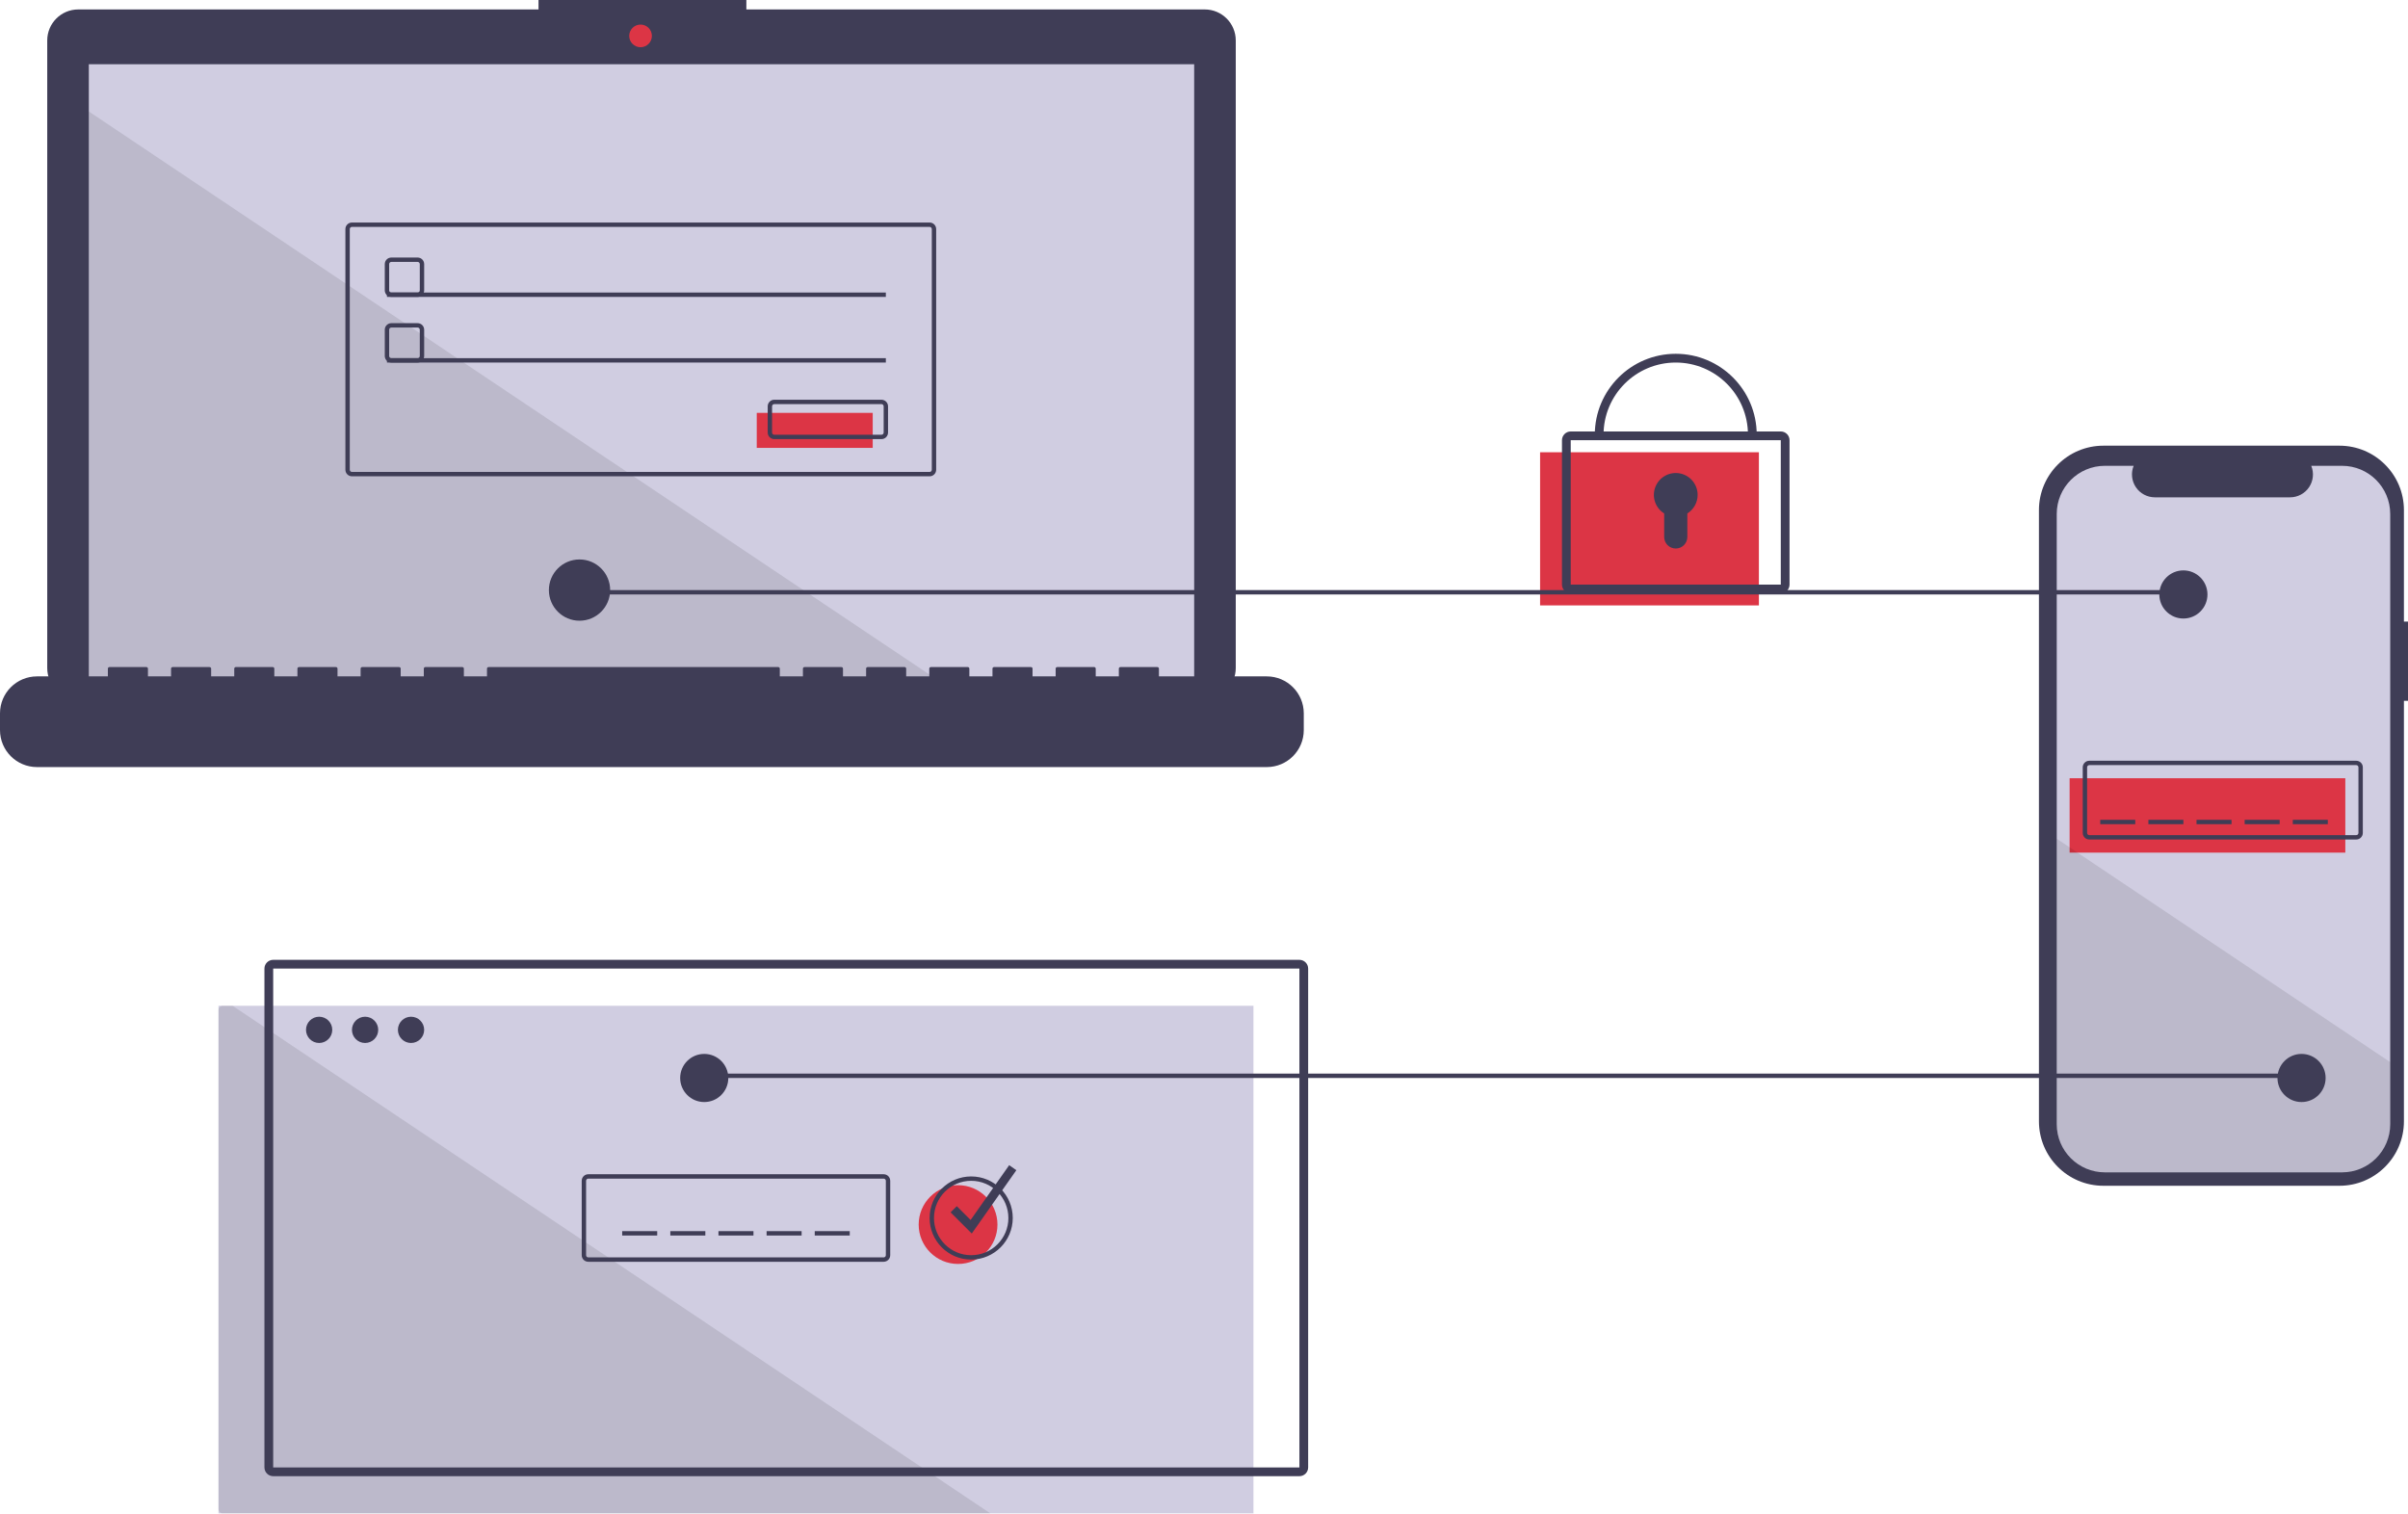
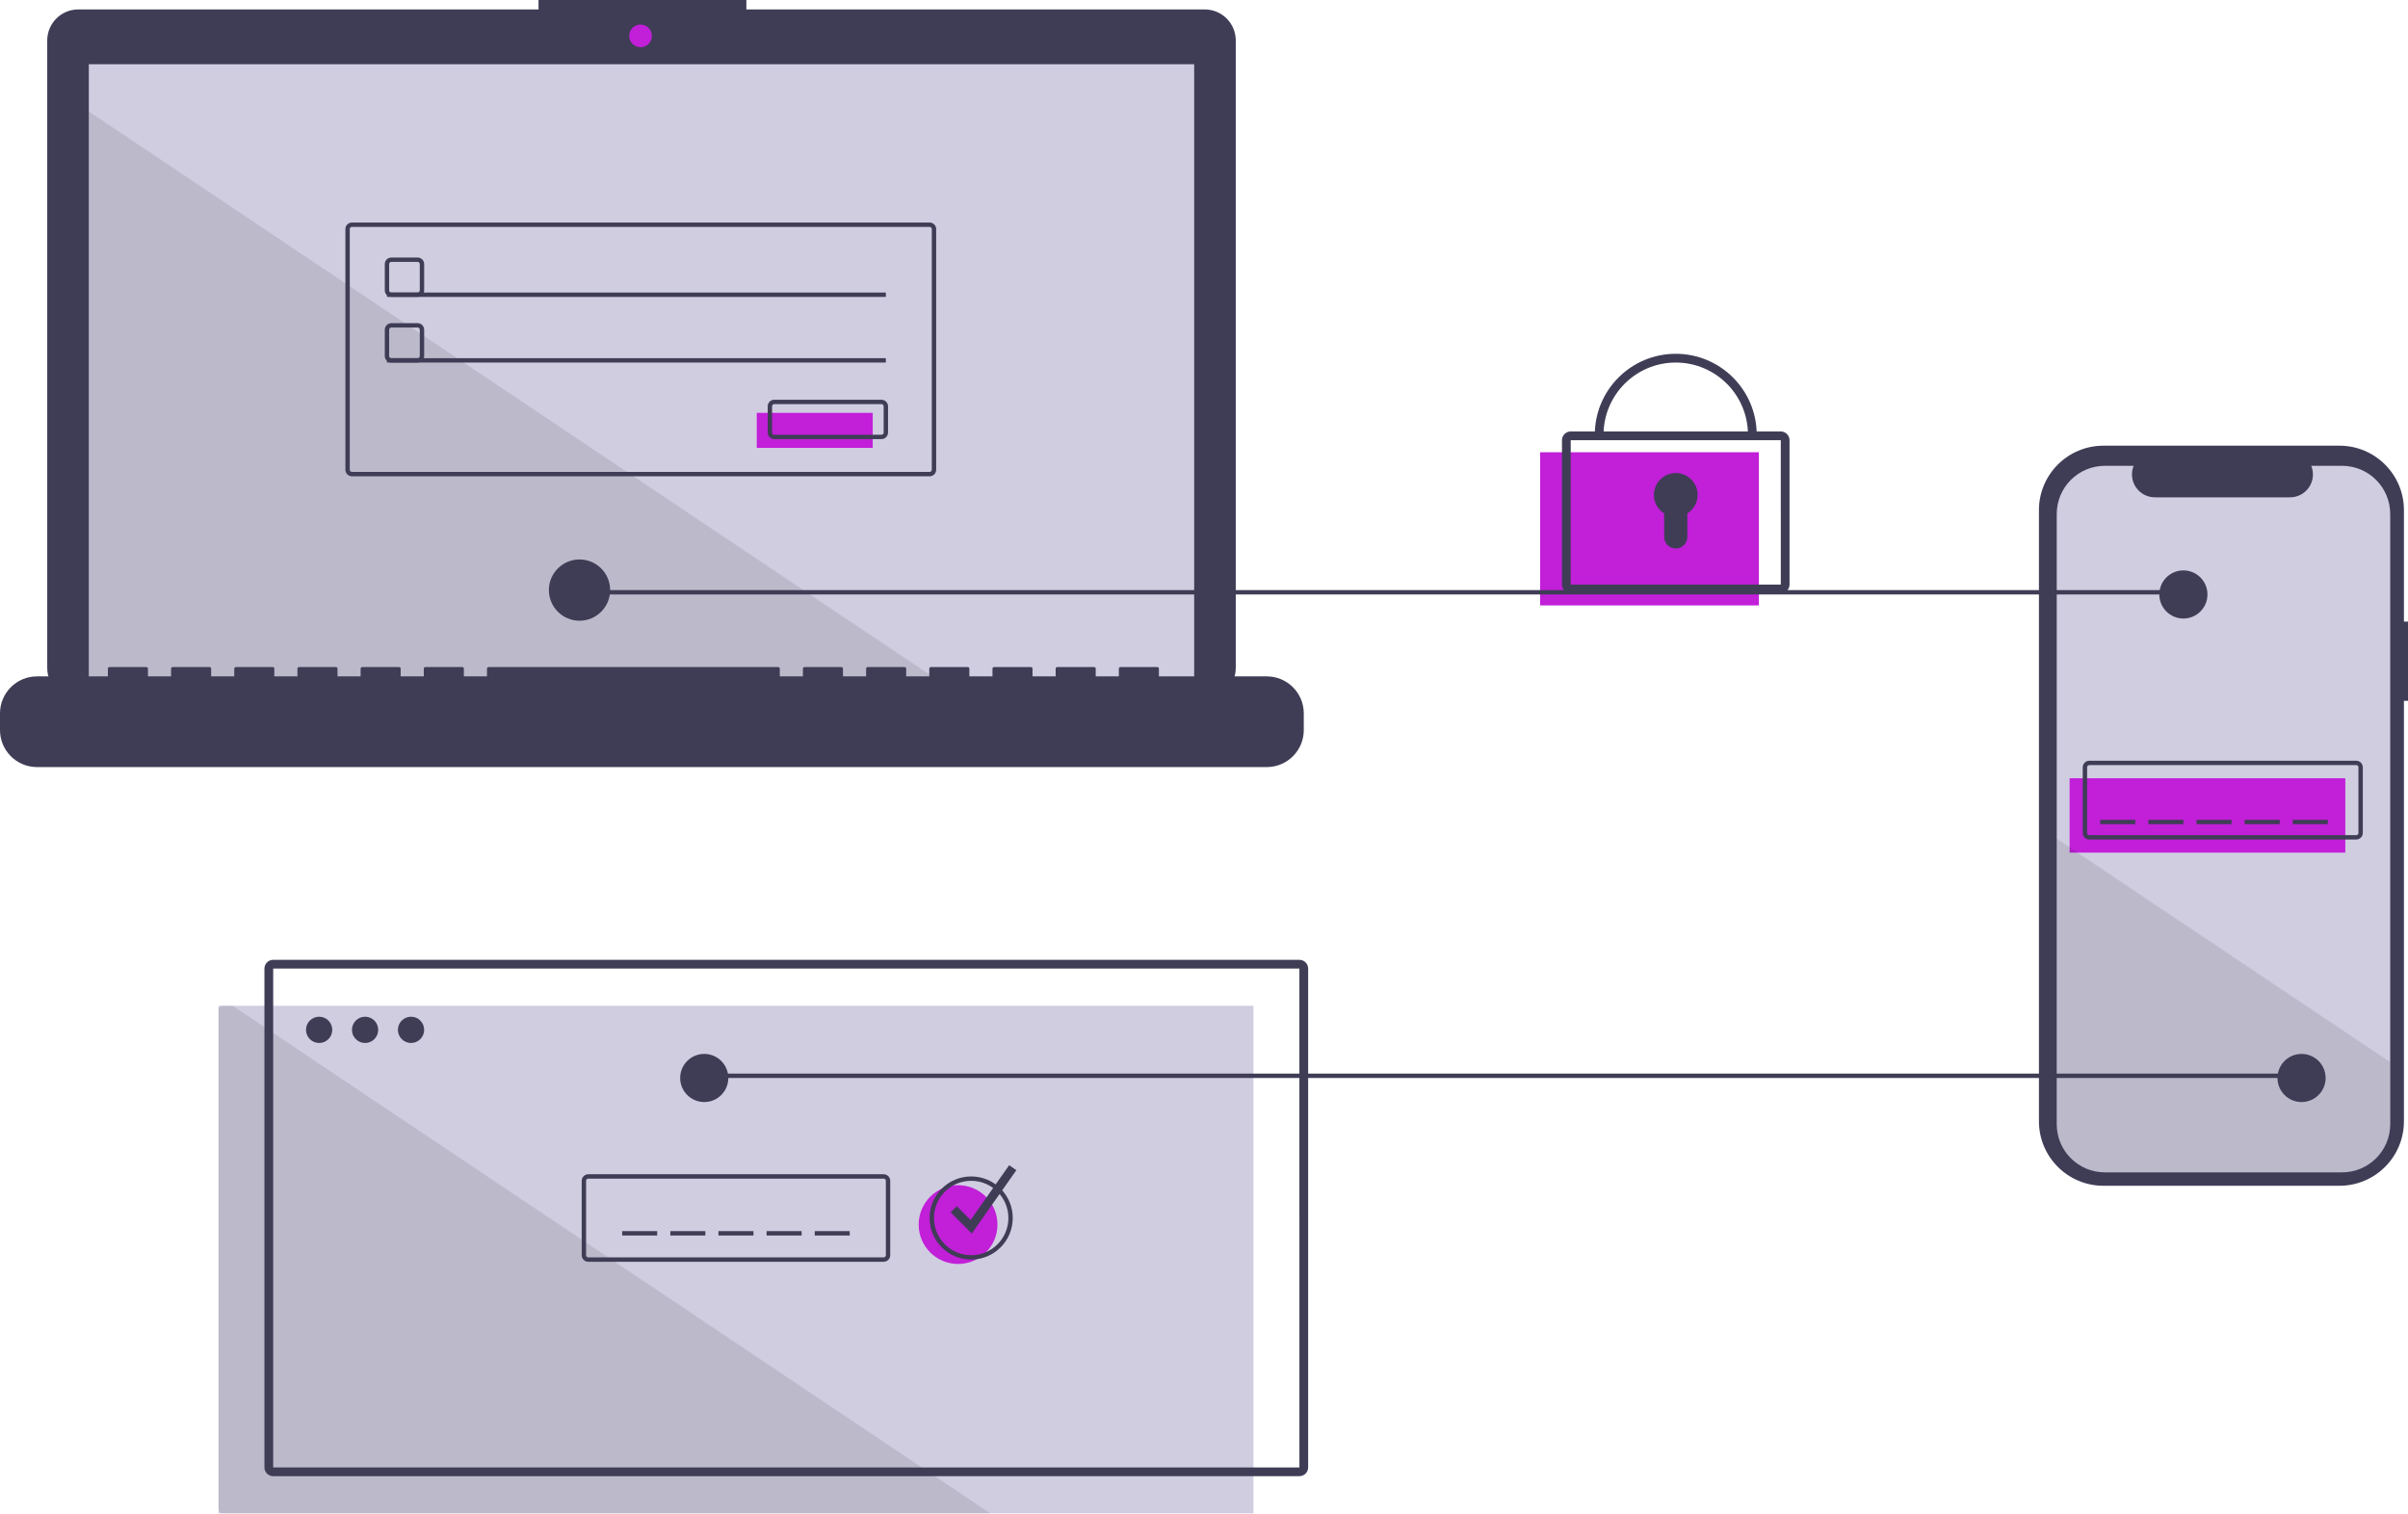
<svg xmlns="http://www.w3.org/2000/svg" data-name="Layer 1" width="1100.501" height="691.707" viewBox="0 0 1100.501 691.707">
  <path d="M1150.25,388.237h-1.859V337.322a29.468,29.468,0,0,0-29.469-29.469H1011.052a29.468,29.468,0,0,0-29.469,29.469V616.648a29.469,29.469,0,0,0,29.469,29.469h107.871a29.469,29.469,0,0,0,29.469-29.469V424.48h1.859Z" transform="translate(-49.74968 -104.1466)" fill="#3f3d56" />
  <path d="M1142.121,339.053v278.92a22.011,22.011,0,0,1-22.01,22.01h-108.39a22.002,22.002,0,0,1-22-22.01v-278.92a22,22,0,0,1,22-22h13.15a10.461,10.461,0,0,0,9.68,14.4h61.8a10.44,10.44,0,0,0,9.68-14.4H1120.111A22.009,22.009,0,0,1,1142.121,339.053Z" transform="translate(-49.74968 -104.1466)" fill="#d0cde1" />
-   <rect x="945.851" y="355.707" width="126" height="34" fill="#dc3545" />
+   <rect x="945.851" y="355.707" width="126" height="34" fill="#c11fd8" />
  <path d="M1126.601,487.853h-122a3.003,3.003,0,0,1-3-3v-30a3.003,3.003,0,0,1,3-3h122a3.003,3.003,0,0,1,3,3v30A3.003,3.003,0,0,1,1126.601,487.853Zm-122-34a1.001,1.001,0,0,0-1,1v30a1.001,1.001,0,0,0,1,1h122a1.001,1.001,0,0,0,1-1v-30a1.001,1.001,0,0,0-1-1Z" transform="translate(-49.74968 -104.1466)" fill="#3f3d56" />
  <rect x="959.851" y="374.707" width="16" height="2" fill="#3f3d56" />
  <rect x="981.851" y="374.707" width="16" height="2" fill="#3f3d56" />
  <rect x="1003.851" y="374.707" width="16" height="2" fill="#3f3d56" />
  <rect x="1025.851" y="374.707" width="16" height="2" fill="#3f3d56" />
  <rect x="1047.851" y="374.707" width="16" height="2" fill="#3f3d56" />
  <path d="M1142.121,589.613v28.36a22.011,22.011,0,0,1-22.01,22.01h-108.39a22.002,22.002,0,0,1-22-22.01v-130.46Z" transform="translate(-49.74968 -104.1466)" opacity="0.1" />
  <rect x="99.851" y="459.707" width="473" height="232" fill="#d0cde1" />
  <path d="M502.351,795.853H151.601a2.006,2.006,0,0,1-2-2v-228a2.006,2.006,0,0,1,2-2h4.44Z" transform="translate(-49.74968 -104.1466)" opacity="0.1" />
  <rect x="318.851" y="490.707" width="733" height="2" fill="#3f3d56" />
  <path d="M600.343,108.464H390.853v-4.318H295.862v4.318H85.509a14.17,14.17,0,0,0-14.17,14.17V409.491a14.17,14.17,0,0,0,14.17,14.17H600.343a14.17,14.17,0,0,0,14.17-14.17V122.635A14.17,14.17,0,0,0,600.343,108.464Z" transform="translate(-49.74968 -104.1466)" fill="#3f3d56" />
  <rect x="40.591" y="29.357" width="505.17" height="284.98" fill="#d0cde1" />
-   <circle cx="292.744" cy="16.407" r="5.181" fill="#dc3545" />
+   <circle cx="292.744" cy="16.407" r="5.181" fill="#c11fd8" />
  <path d="M240.601,239.853h-12a3.003,3.003,0,0,1-3-3v-12a3.003,3.003,0,0,1,3-3h12a3.003,3.003,0,0,1,3,3v12A3.003,3.003,0,0,1,240.601,239.853Zm-12-16a1.001,1.001,0,0,0-1,1v12a1.001,1.001,0,0,0,1,1h12a1.001,1.001,0,0,0,1-1v-12a1.001,1.001,0,0,0-1-1Z" transform="translate(-49.74968 -104.1466)" fill="#3f3d56" />
  <rect x="176.851" y="133.707" width="228" height="2" fill="#3f3d56" />
-   <rect x="345.851" y="188.707" width="53" height="16" fill="#dc3545" />
+   <rect x="345.851" y="188.707" width="53" height="16" fill="#c11fd8" />
  <path d="M452.601,304.853h-49a3.003,3.003,0,0,1-3-3v-12a3.003,3.003,0,0,1,3-3h49a3.003,3.003,0,0,1,3,3v12A3.003,3.003,0,0,1,452.601,304.853Zm-49-16a1.001,1.001,0,0,0-1,1v12a1.001,1.001,0,0,0,1,1h49a1.001,1.001,0,0,0,1-1v-12a1.001,1.001,0,0,0-1-1Z" transform="translate(-49.74968 -104.1466)" fill="#3f3d56" />
-   <rect x="703.851" y="206.707" width="100" height="70" fill="#dc3545" />
+   <rect x="703.851" y="206.707" width="100" height="70" fill="#c11fd8" />
  <path d="M863.601,375.353h-96a4.004,4.004,0,0,1-4-4v-66a4.004,4.004,0,0,1,4-4h96a4.004,4.004,0,0,1,4,4v66A4.004,4.004,0,0,1,863.601,375.353Zm-96-70v66H863.604l-.003-66Z" transform="translate(-49.74968 -104.1466)" fill="#3f3d56" />
  <path d="M852.601,302.853h-4a33,33,0,1,0-66,0h-4a37,37,0,1,1,74,0Z" transform="translate(-49.74968 -104.1466)" fill="#3f3d56" />
  <path d="M825.601,330.353a10,10,0,1,0-15.294,8.473V349.559a5.294,5.294,0,0,0,5.294,5.294h0a5.294,5.294,0,0,0,5.294-5.294V338.826A9.983,9.983,0,0,0,825.601,330.353Z" transform="translate(-49.74968 -104.1466)" fill="#3f3d56" />
  <rect x="284.351" y="562.707" width="16" height="2" fill="#3f3d56" />
  <rect x="306.351" y="562.707" width="16" height="2" fill="#3f3d56" />
  <rect x="328.351" y="562.707" width="16" height="2" fill="#3f3d56" />
  <rect x="350.351" y="562.707" width="16" height="2" fill="#3f3d56" />
  <rect x="372.351" y="562.707" width="16" height="2" fill="#3f3d56" />
  <path d="M643.601,778.854H174.601a4.004,4.004,0,0,1-4-4v-228a4.004,4.004,0,0,1,4-4H643.601a4.004,4.004,0,0,1,4,4v228A4.004,4.004,0,0,1,643.601,778.854Zm-469-232v228H643.604l-.003-228Z" transform="translate(-49.74968 -104.1466)" fill="#3f3d56" />
  <circle cx="145.851" cy="470.707" r="6" fill="#3f3d56" />
  <circle cx="166.851" cy="470.707" r="6" fill="#3f3d56" />
  <circle cx="187.851" cy="470.707" r="6" fill="#3f3d56" />
  <path d="M453.601,680.853h-135a3.003,3.003,0,0,1-3-3v-34a3.003,3.003,0,0,1,3-3h135a3.003,3.003,0,0,1,3,3v34A3.003,3.003,0,0,1,453.601,680.853Zm-135-38a1.001,1.001,0,0,0-1,1v34a1.001,1.001,0,0,0,1,1h135a1.001,1.001,0,0,0,1-1v-34a1.001,1.001,0,0,0-1-1Z" transform="translate(-49.74968 -104.1466)" fill="#3f3d56" />
-   <circle cx="437.851" cy="559.707" r="18" fill="#dc3545" />
+   <circle cx="437.851" cy="559.707" r="18" fill="#c11fd8" />
  <path d="M493.601,679.853a19,19,0,1,1,19-19A19.022,19.022,0,0,1,493.601,679.853Zm0-36a17,17,0,1,0,17,17A17.019,17.019,0,0,0,493.601,643.853Z" transform="translate(-49.74968 -104.1466)" fill="#3f3d56" />
  <polygon points="444.118 563.803 434.437 554.121 437.265 551.293 443.584 557.611 461.216 532.555 464.487 534.858 444.118 563.803" fill="#3f3d56" />
  <polygon points="433.761 314.337 40.591 314.337 40.591 50.947 433.761 314.337" opacity="0.1" />
  <path d="M628.697,413.298H579.395v-3.552a.704.704,0,0,0-.704-.704H561.787a.704.704,0,0,0-.704.704v3.552H550.518v-3.552a.704.704,0,0,0-.704-.704H532.91a.704.704,0,0,0-.704.704v3.552H521.641v-3.552a.704.704,0,0,0-.704-.704H504.033a.704.704,0,0,0-.704.704v3.552H492.764v-3.552a.704.704,0,0,0-.704-.704H475.157a.704.704,0,0,0-.704.704v3.552H463.887v-3.552a.704.704,0,0,0-.704-.704H446.28a.704.704,0,0,0-.704.704v3.552H435.01v-3.552a.704.704,0,0,0-.704-.704H417.403a.704.704,0,0,0-.704.704v3.552H406.134v-3.552a.704.704,0,0,0-.704-.704H273.018a.704.704,0,0,0-.704.704v3.552H261.749v-3.552a.704.704,0,0,0-.704-.704H244.141a.704.704,0,0,0-.704.704v3.552H232.872v-3.552a.704.704,0,0,0-.704-.704H215.264a.704.704,0,0,0-.704.704v3.552H203.995v-3.552a.704.704,0,0,0-.704-.704H186.387a.704.704,0,0,0-.704.704v3.552H175.118v-3.552a.704.704,0,0,0-.704-.704H157.51a.704.704,0,0,0-.704.704v3.552H146.241v-3.552a.704.704,0,0,0-.704-.704H128.633a.704.704,0,0,0-.704.704v3.552H117.364v-3.552a.704.704,0,0,0-.704-.704H99.756a.704.704,0,0,0-.704.704v3.552H66.653A16.904,16.904,0,0,0,49.75,430.202v7.643a16.904,16.904,0,0,0,16.904,16.904H628.697A16.904,16.904,0,0,0,645.601,437.845V430.202A16.904,16.904,0,0,0,628.697,413.298Z" transform="translate(-49.74968 -104.1466)" fill="#3f3d56" />
  <path d="M474.601,321.853h-264a3.003,3.003,0,0,1-3-3v-110a3.003,3.003,0,0,1,3-3h264a3.003,3.003,0,0,1,3,3v110A3.003,3.003,0,0,1,474.601,321.853Zm-264-114a1.001,1.001,0,0,0-1,1v110a1.001,1.001,0,0,0,1,1h264a1.001,1.001,0,0,0,1-1v-110a1.001,1.001,0,0,0-1-1Z" transform="translate(-49.74968 -104.1466)" fill="#3f3d56" />
  <path d="M240.601,269.853h-12a3.003,3.003,0,0,1-3-3v-12a3.003,3.003,0,0,1,3-3h12a3.003,3.003,0,0,1,3,3v12A3.003,3.003,0,0,1,240.601,269.853Zm-12-16a1.001,1.001,0,0,0-1,1v12a1.001,1.001,0,0,0,1,1h12a1.001,1.001,0,0,0,1-1v-12a1.001,1.001,0,0,0-1-1Z" transform="translate(-49.74968 -104.1466)" fill="#3f3d56" />
  <rect x="176.851" y="163.707" width="228" height="2" fill="#3f3d56" />
  <rect x="264.851" y="269.707" width="733" height="2" fill="#3f3d56" />
  <circle cx="264.851" cy="269.707" r="14" fill="#3f3d56" />
  <circle cx="997.851" cy="271.707" r="11" fill="#3f3d56" />
  <circle cx="1051.851" cy="492.707" r="11" fill="#3f3d56" />
  <circle cx="321.851" cy="492.707" r="11" fill="#3f3d56" />
</svg>
